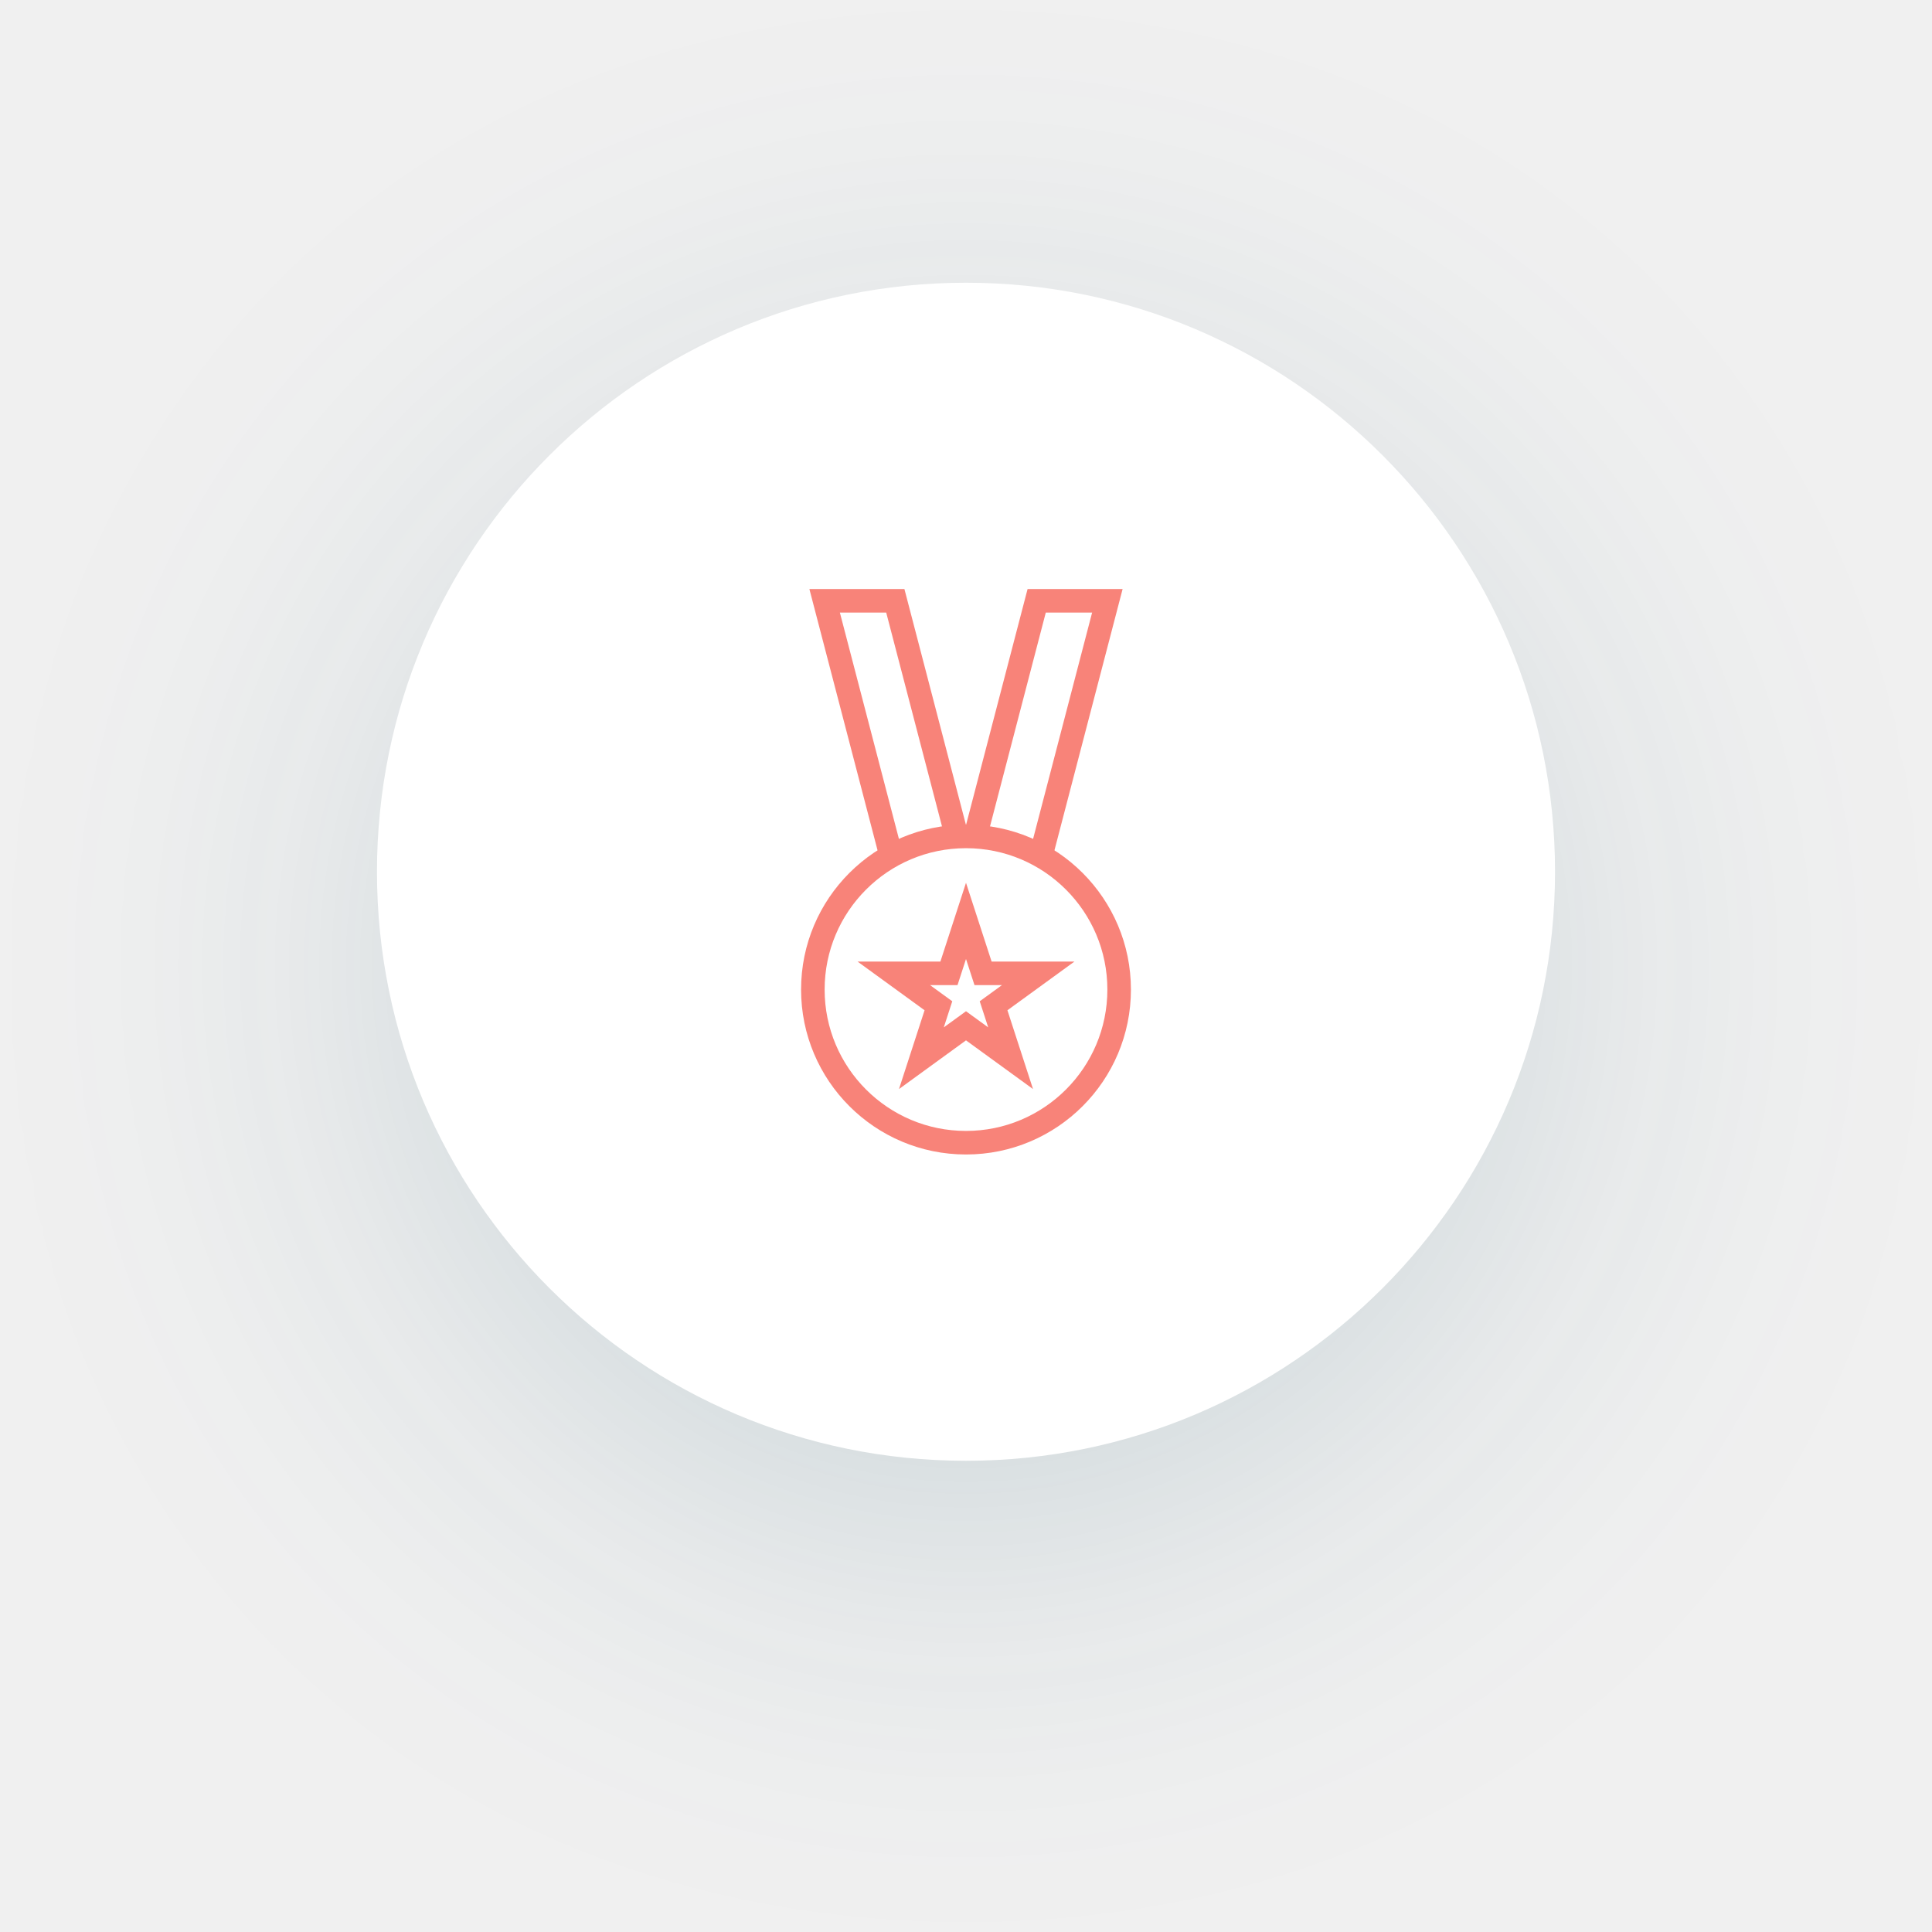
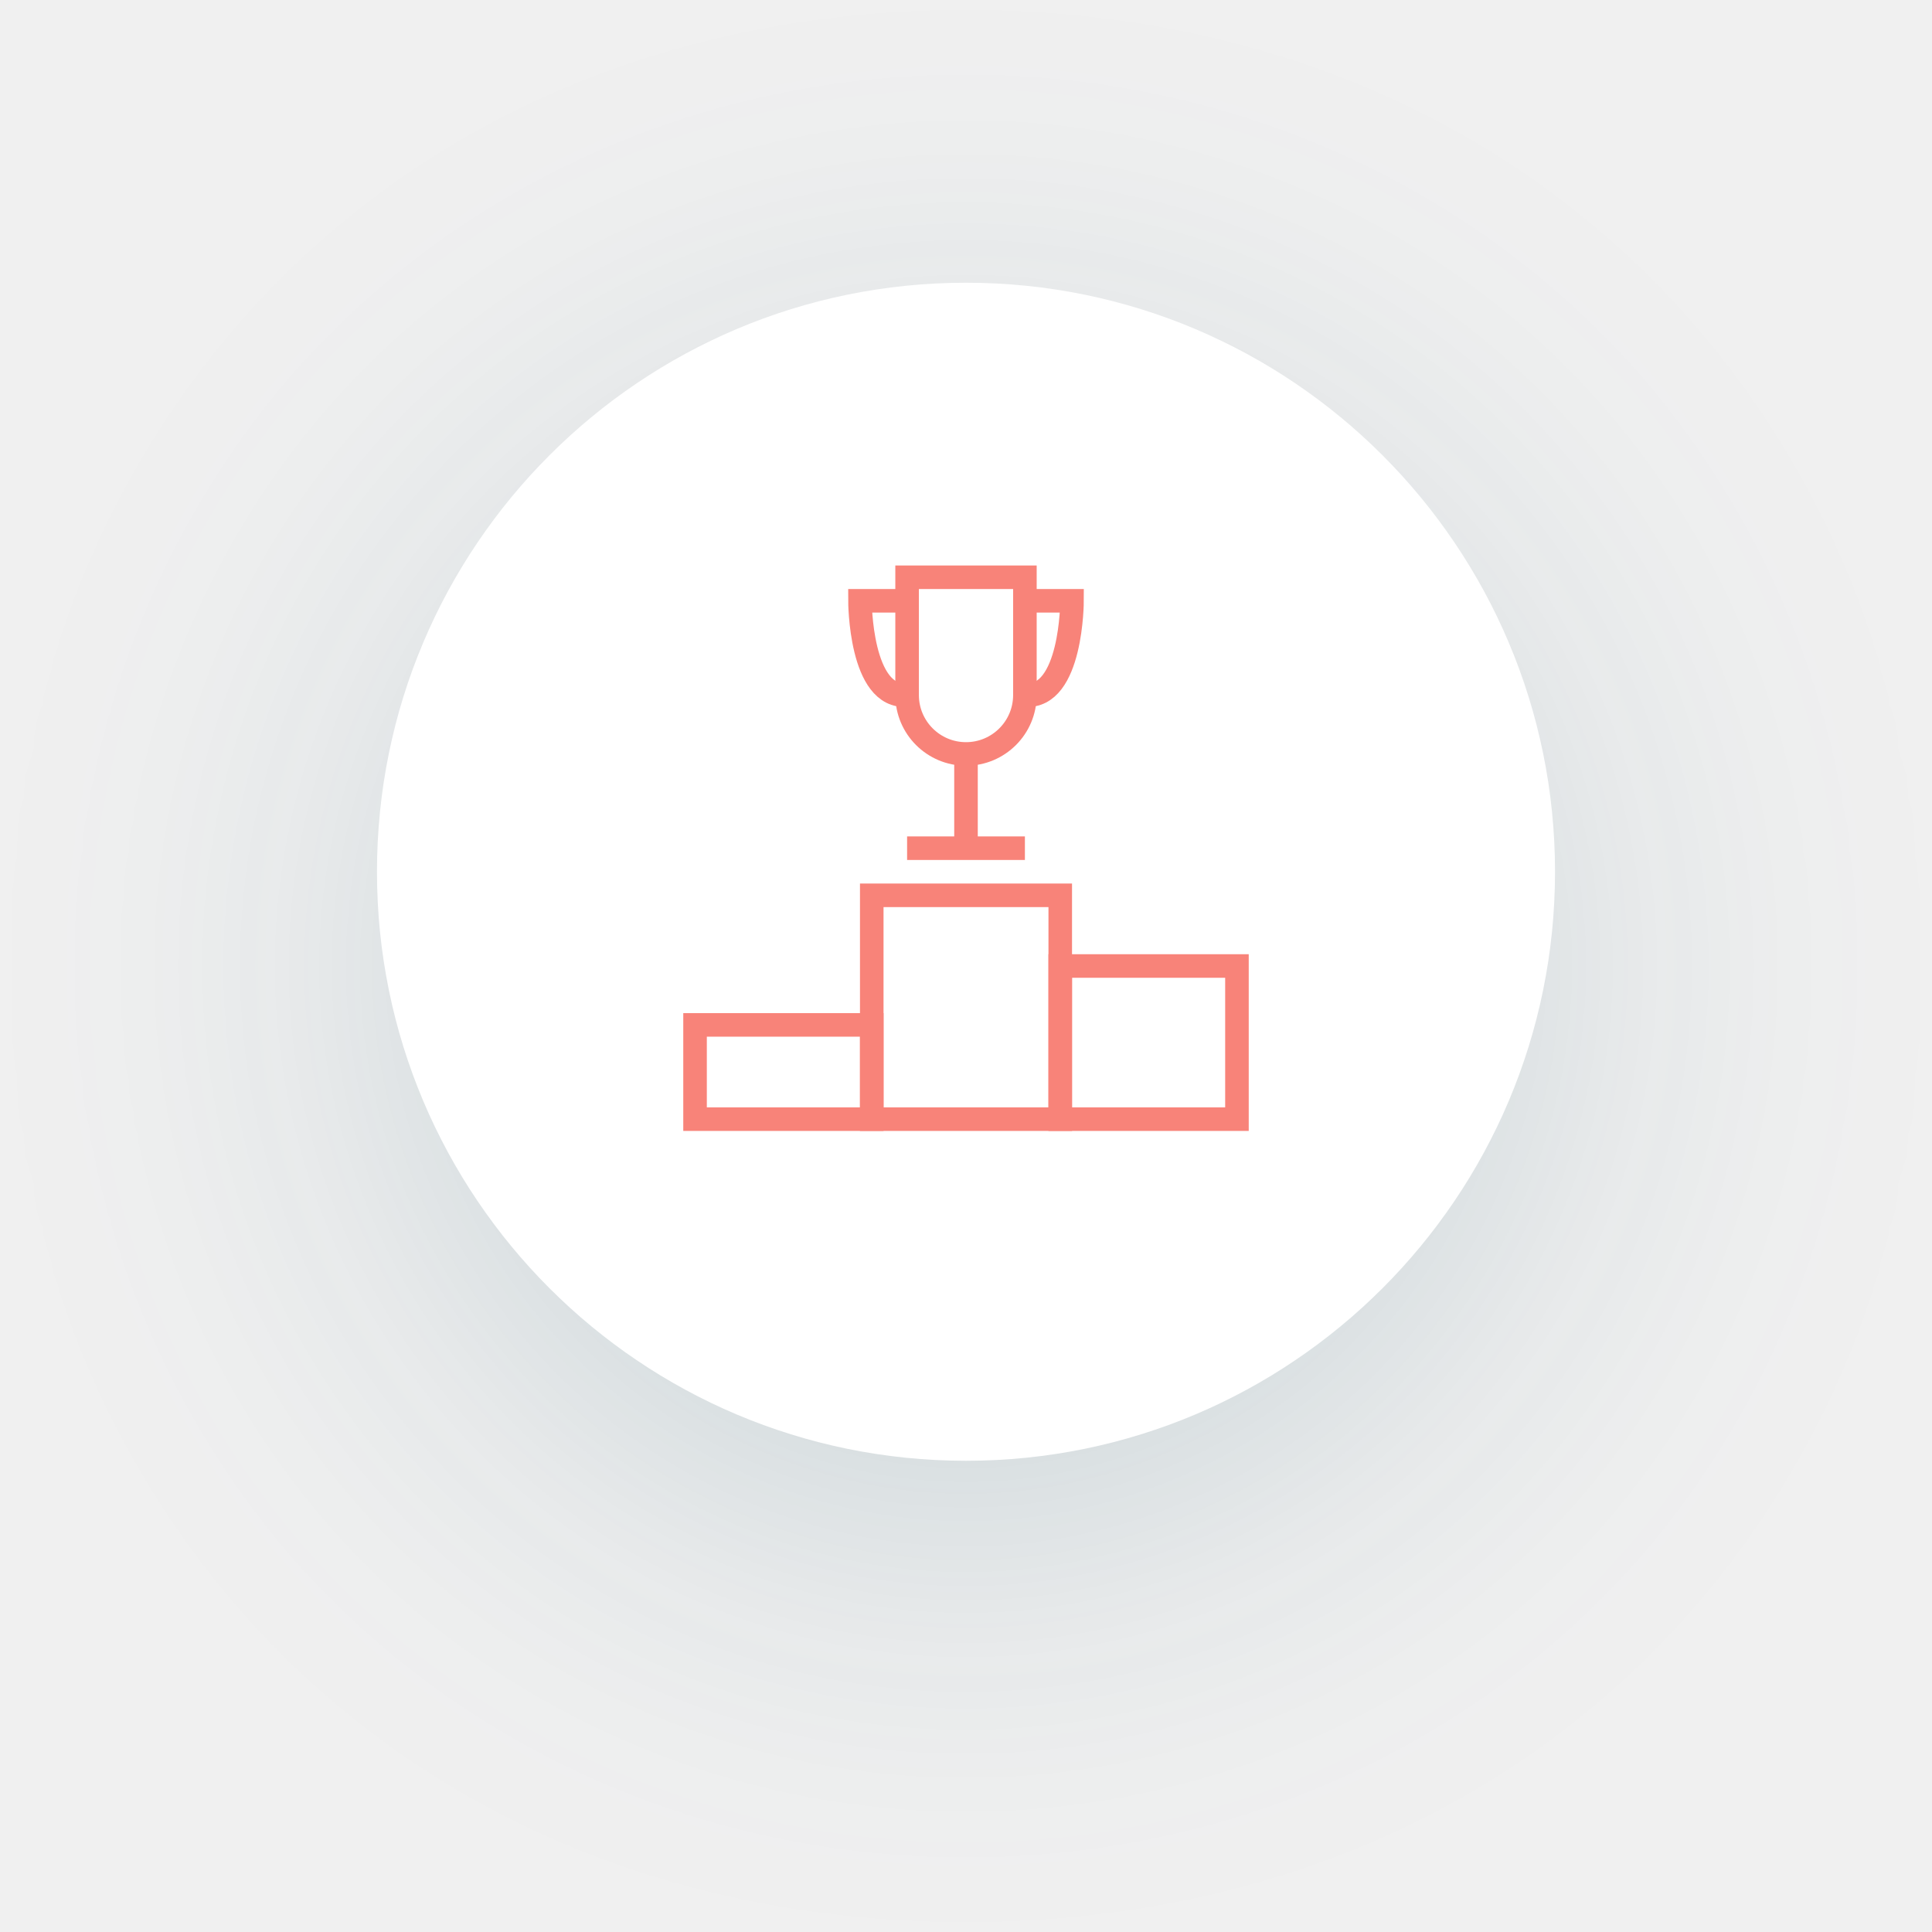
<svg xmlns="http://www.w3.org/2000/svg" xmlns:xlink="http://www.w3.org/1999/xlink" width="164px" height="164px" viewBox="0 0 164 164" version="1.1">
  <defs>
    <circle id="path-1" cx="50" cy="50" r="50" />
    <filter x="-53.5%" y="-45.5%" width="207.0%" height="207.0%" filterUnits="objectBoundingBox" id="filter-2">
      <feOffset dx="0" dy="8" in="SourceAlpha" result="shadowOffsetOuter1" />
      <feGaussianBlur stdDeviation="16.5" in="shadowOffsetOuter1" result="shadowBlurOuter1" />
      <feColorMatrix values="0 0 0 0 0.059   0 0 0 0 0.298   0 0 0 0 0.392  0 0 0 0.15 0" type="matrix" in="shadowBlurOuter1" />
    </filter>
  </defs>
  <g id="Visual-Design" stroke="none" stroke-width="1" fill="none" fill-rule="evenodd">
    <g id="04-How-We-Work-(Desktop)" transform="translate(-806, -526)">
      <g id="Group-2-Copy" transform="translate(0, 550)">
-         <g id="uso-3-improve" transform="translate(838, 0)">
+         <g id="usp-3-improve" transform="translate(838, 0)">
          <g id="Oval-Copy-12" fill-rule="nonzero">
            <use fill="black" fill-opacity="1" filter="url(#filter-2)" xlink:href="#path-1" />
            <use fill="#FFFFFF" xlink:href="#path-1" />
          </g>
-           <g id="noun_Award_986938" transform="translate(37, 27)" stroke="#F88379" stroke-width="2">
+           <g id="noun_Award_986938" transform="translate(27, 25)" stroke="#F88379" stroke-width="2">
            <g id="Group">
-               <polygon id="Shape" points="13 27.172 14.447 31.624 19.128 31.624 15.341 34.376 16.787 38.828 13 36.076 9.213 38.828 10.659 34.376 6.872 31.624 11.553 31.624" />
-               <circle id="Oval" cx="13" cy="33" r="13" />
-               <polyline id="Shape" points="12.228 20.039 7 -4.3e-06 1 -4.3e-06 6.651 21.662" />
-               <polyline id="Shape" points="19.349 21.662 25 -4.3e-06 19 -4.3e-06 13.772 20.039" />
+               <rect id="Rectangle" x="0" y="38" width="15" height="8" />
+               <rect id="Rectangle" x="15" y="27" width="16" height="19" />
+               <rect id="Rectangle" x="31" y="33" width="15" height="13" />
+               <path d="M18,-4.3e-06 L18,10 C18,12.761 20.239,15 23,15 C25.761,15 28,12.761 28,10 L28,-4.3e-06 L18,-4.3e-06 Z" id="Path" />
+               <path d="M28,2 L32,2 C32,2 32,10.345 28,10" id="Path" />
+               <path d="M18,2 L14,2 C14,2 14,10.345 18,10" id="Path" />
+               <path d="M23,15 L23,23" id="Path" />
+               <path d="M18,23 L28,23" id="Path" />
            </g>
          </g>
        </g>
      </g>
    </g>
  </g>
</svg>
